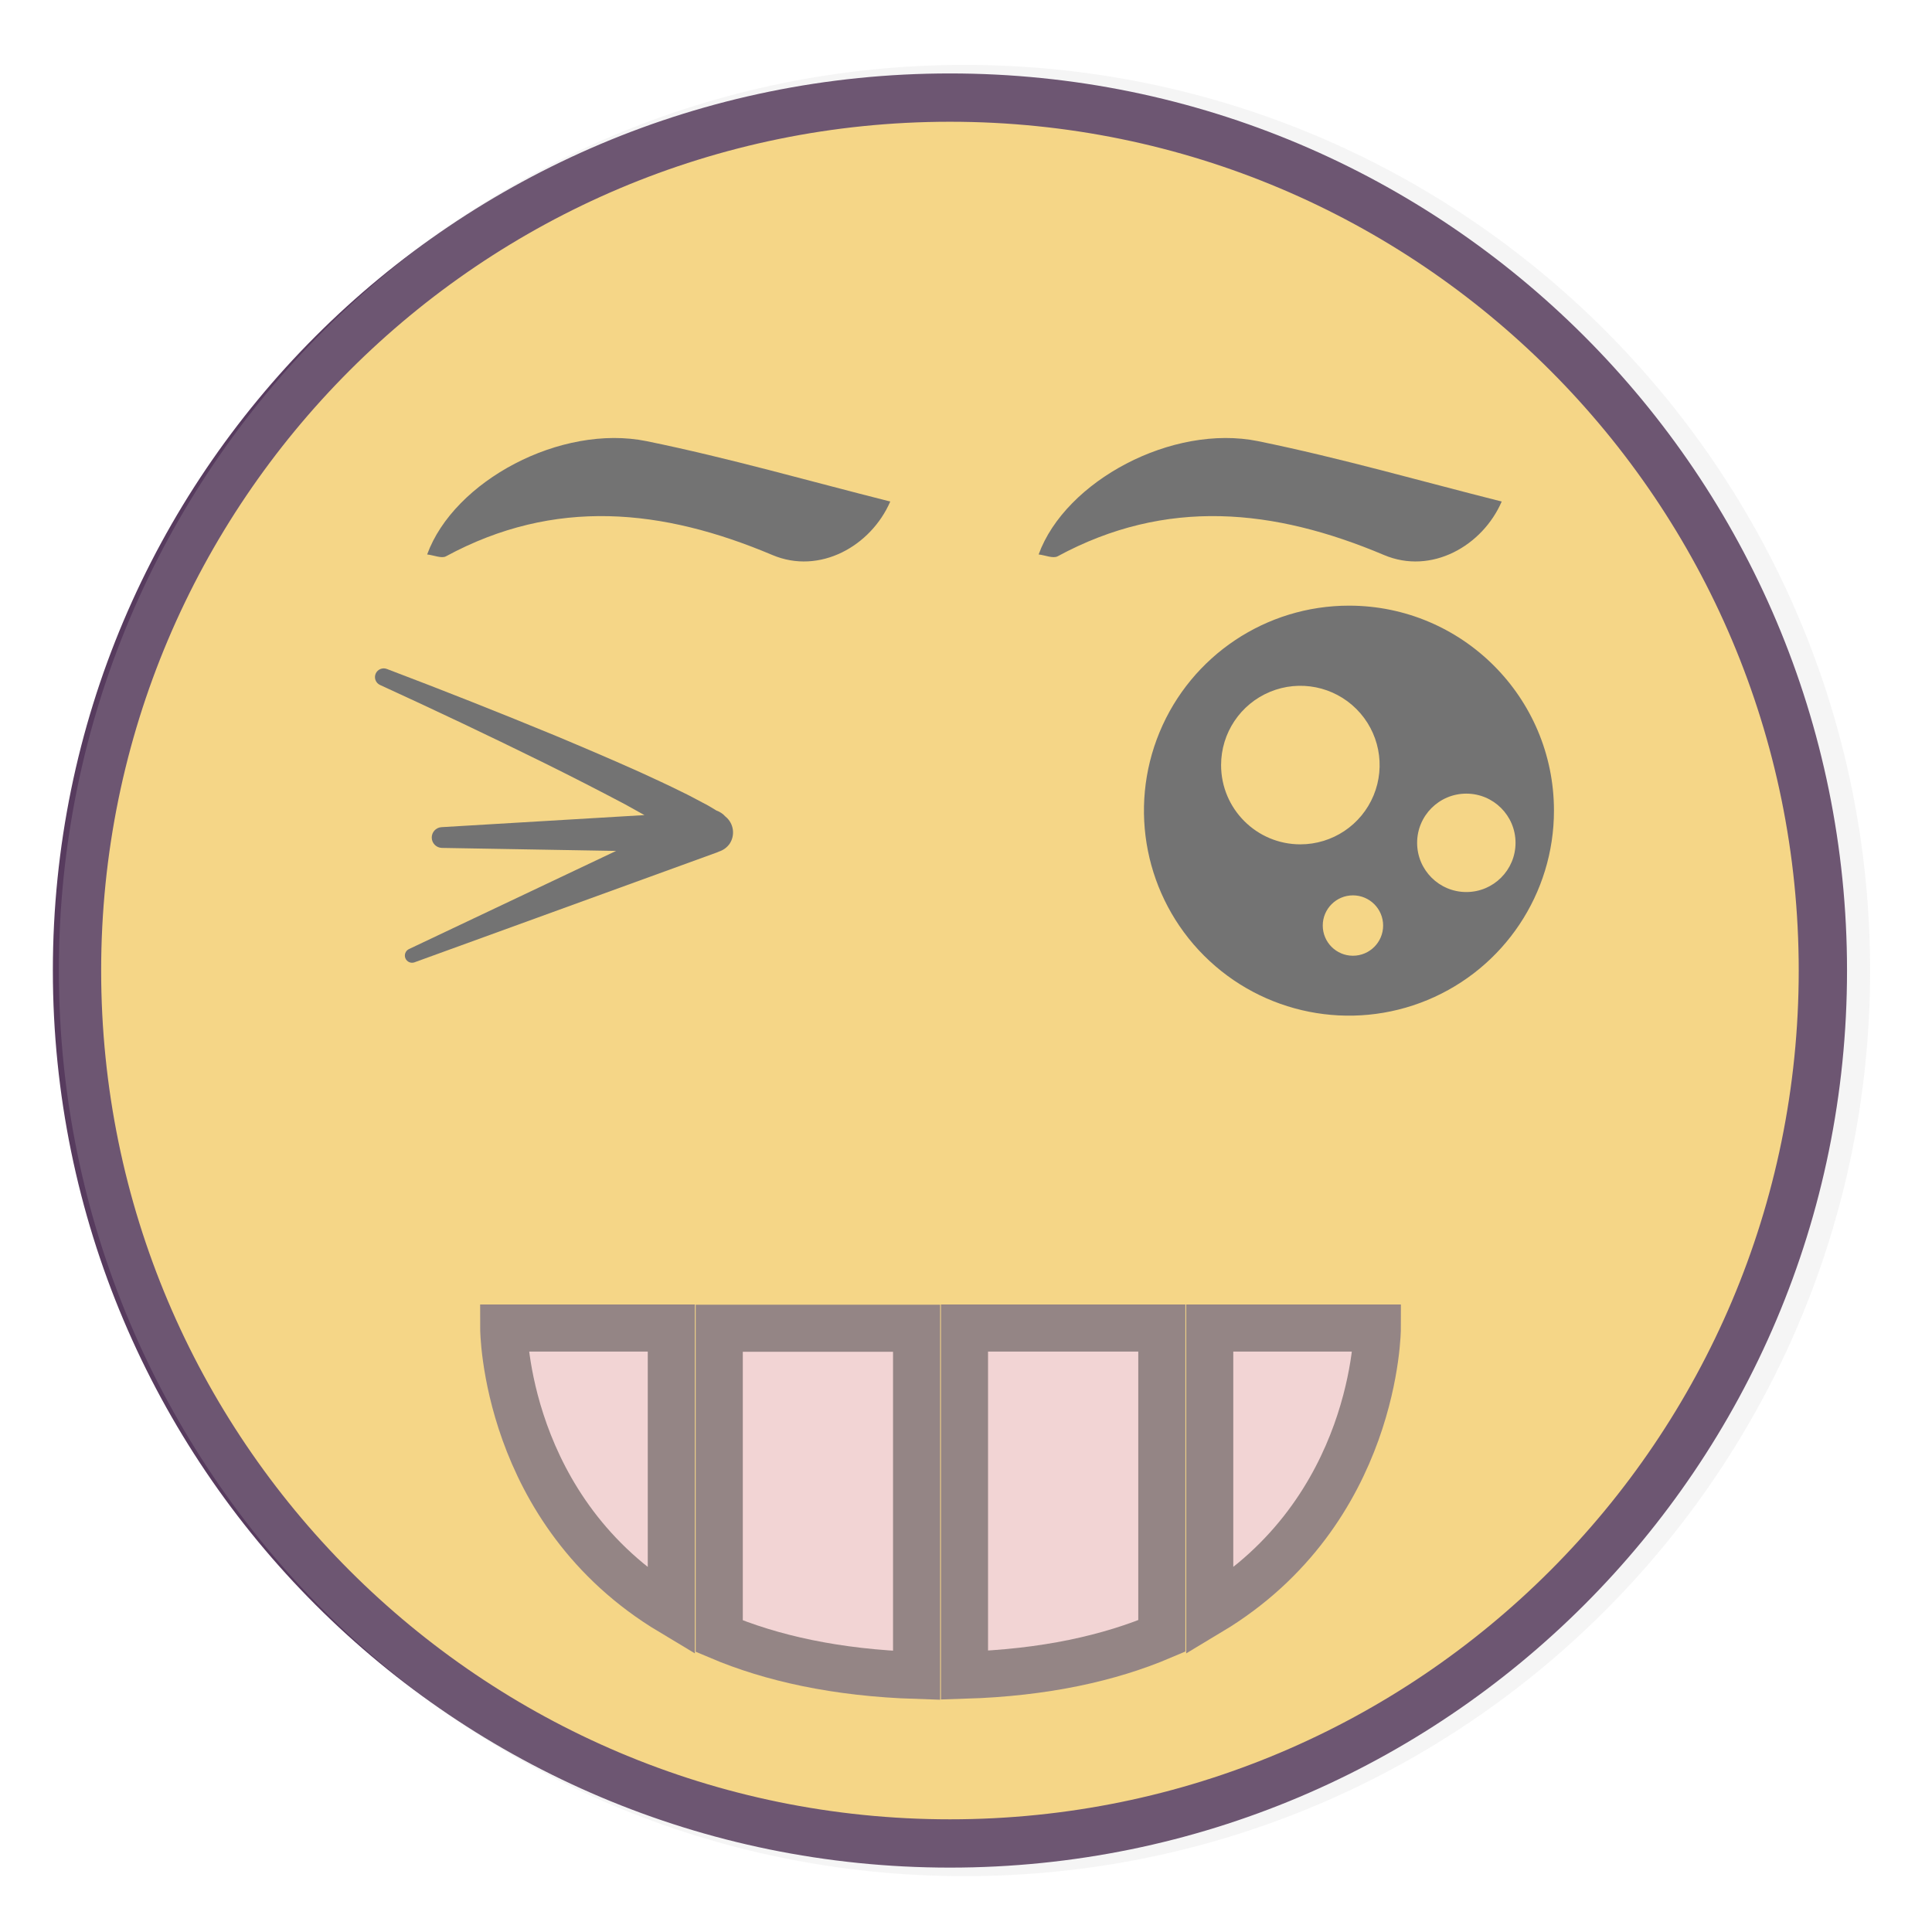
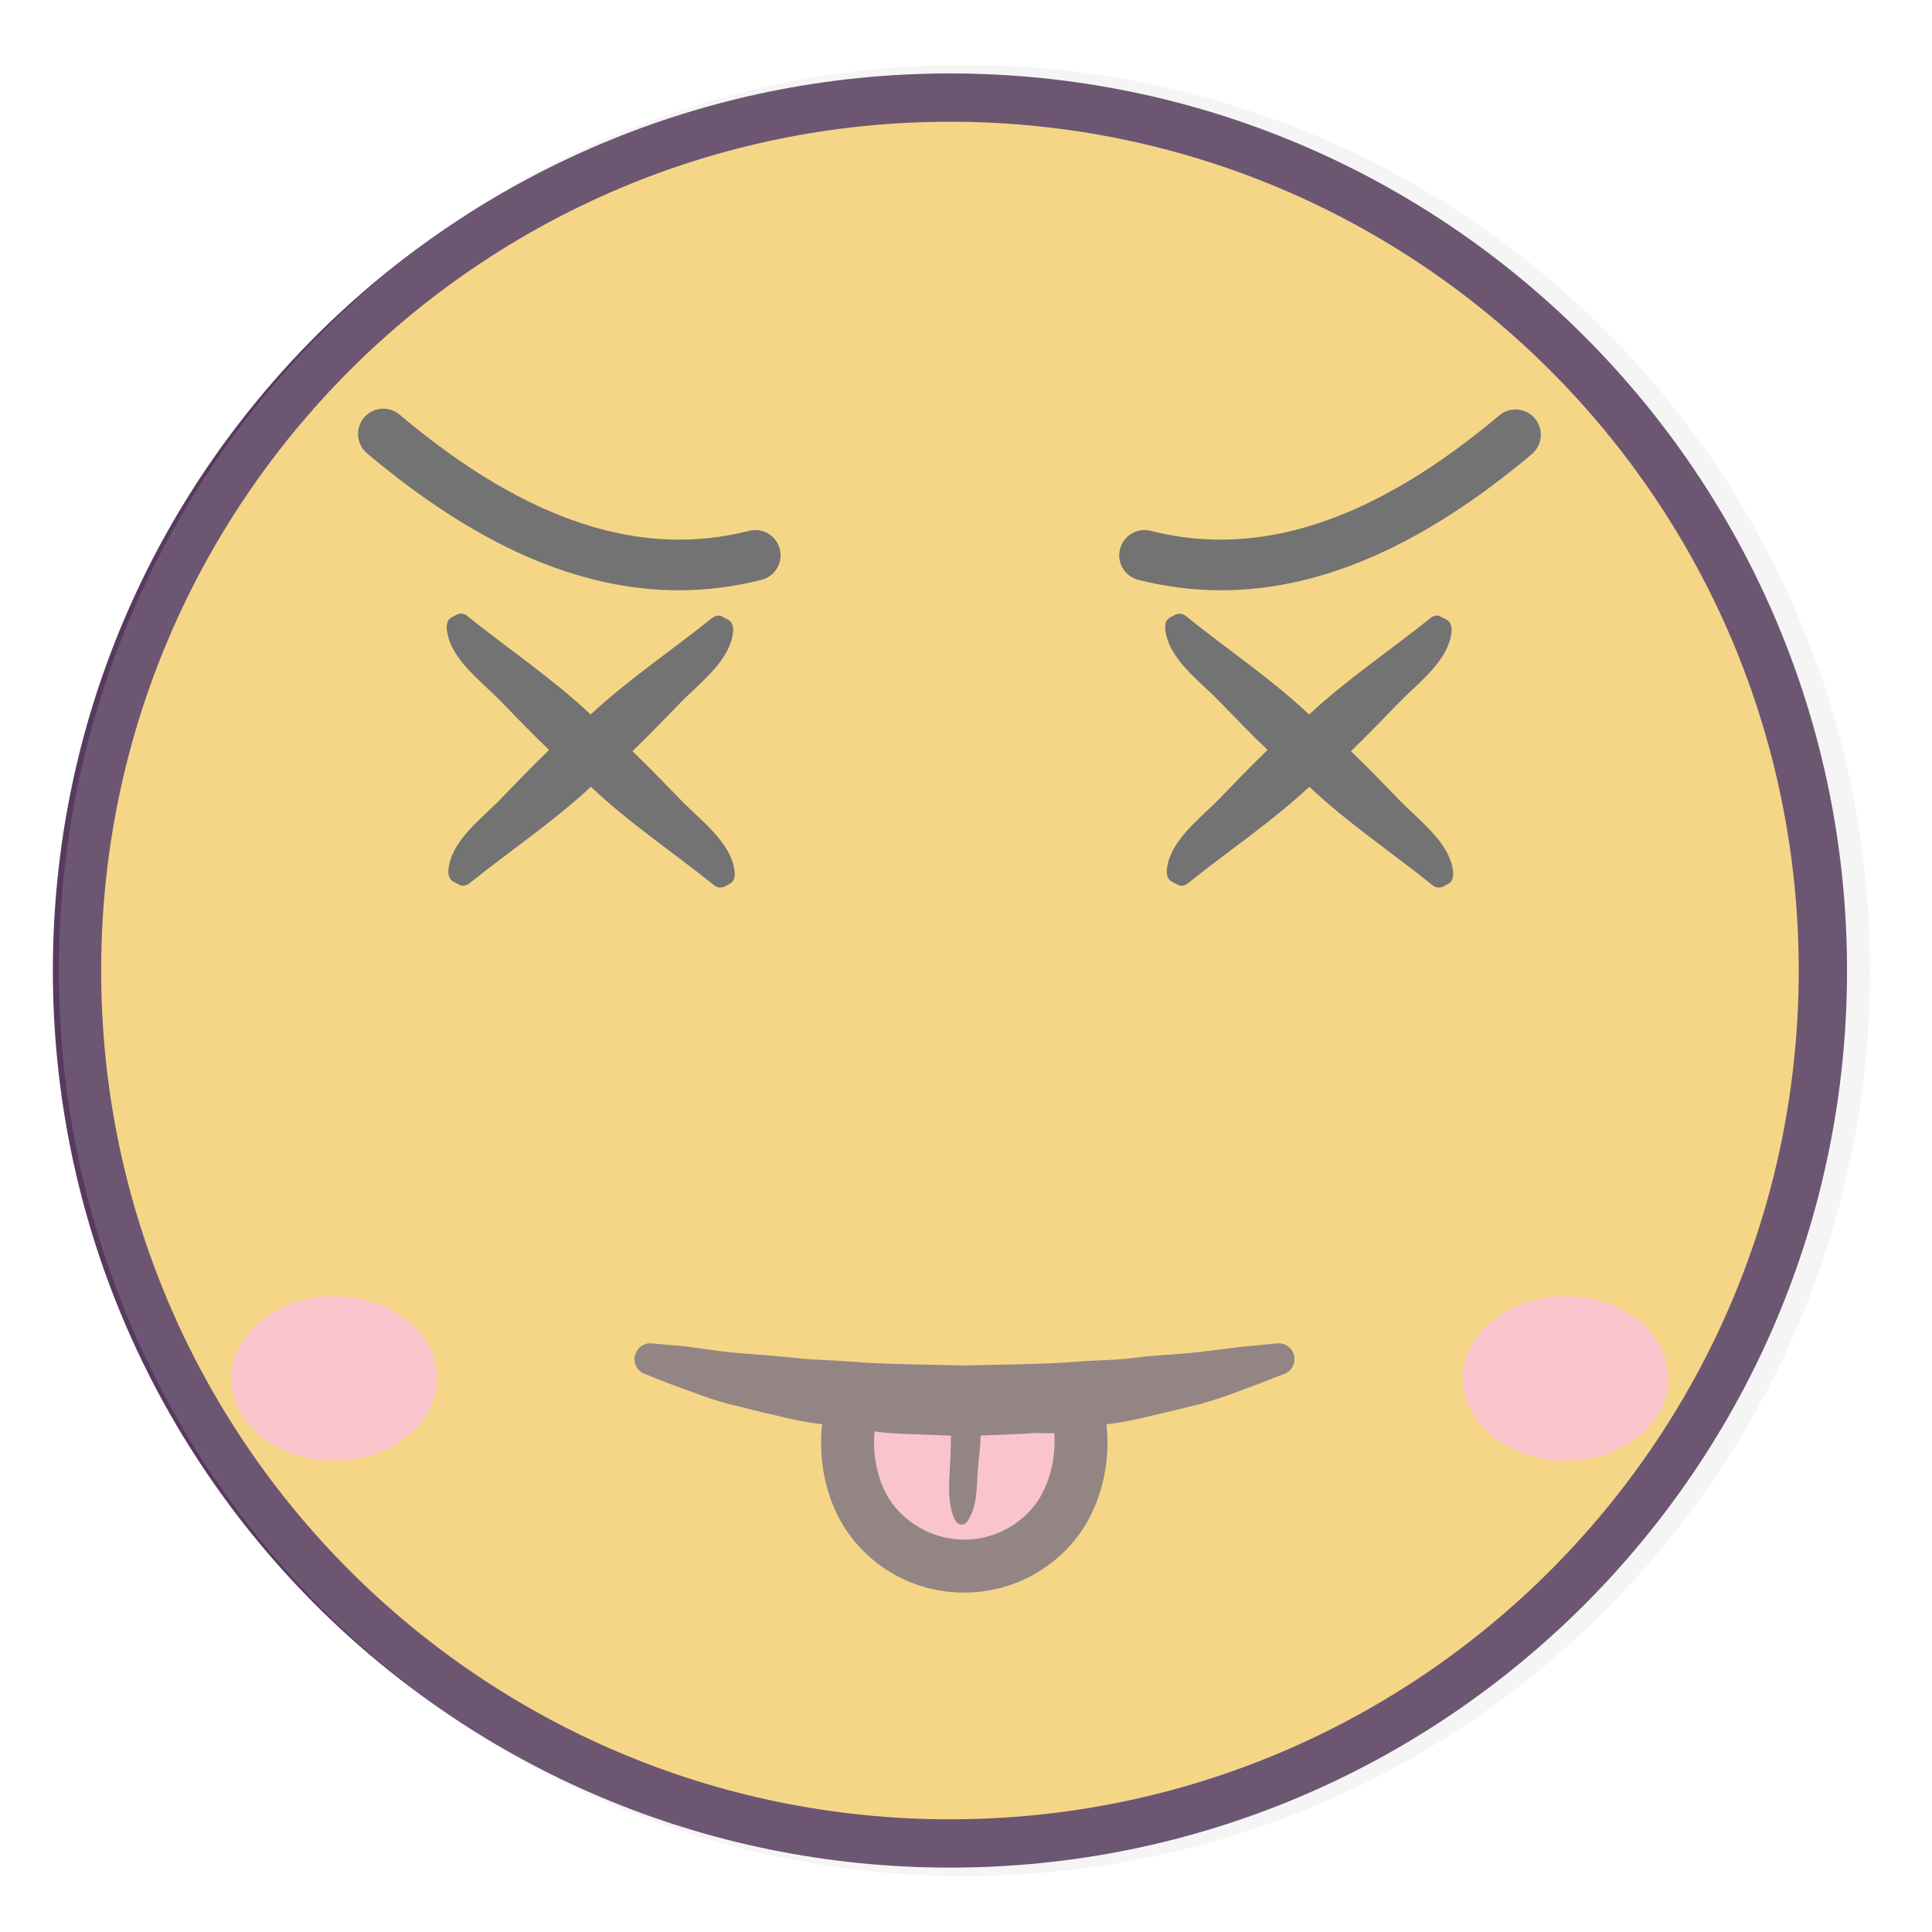
<svg xmlns="http://www.w3.org/2000/svg" width="640" height="640" preserveAspectRatio="xMinYMin meet" viewBox="0 0 640 640" version="1.0" fill-rule="evenodd">
  <clipPath id="clip">
    <rect x="0" y="0" width="640" height="640" />
  </clipPath>
  <g id="group" transform="scale(1,-1) translate(0,-640)" style="clip-path: url(#clip)">
    <g transform="">
      <g transform="">
        <g transform=" matrix(1,0,0,-1,0,639)">
          <g transform="">
            <rect x="0.0" y="0.0" width="640.0" height="639.0" style="stroke: none; stroke-linecap: butt; stroke-width: 1; fill: none; fill-rule: evenodd;" />
          </g>
          <g transform="">
            <g transform="">
              <circle cx="314.68" cy="320.5" r="289.17" style="stroke: rgb(34%,23%,37%); stroke-linecap: butt; stroke-width: 16.0; fill: rgb(100%,85%,47%); fill-rule: evenodd;" />
            </g>
            <circle cx="319.5" cy="320.5" r="300.0" style="stroke: none; stroke-linecap: butt; stroke-width: 1; fill: rgb(80%,80%,80%); fill-rule: evenodd; fill-opacity: 0.19;" />
          </g>
        </g>
      </g>
      <g transform="">
        <g transform=" matrix(1,0,0,-1,0,639)">
          <g transform="">
            <rect x="0.0" y="0.0" width="640.0" height="639.0" style="stroke: none; stroke-linecap: butt; stroke-width: 1; fill: none; fill-rule: evenodd;" />
          </g>
          <g transform="">
            <g transform="">
              <g transform=" matrix(1,0,0,1,-0.5,0.5)">
                <g transform="">
-                   <path d="M 238.64 280.6 C 240.062 280.155 241.3 279.26 242.17 278.05 C 244.146 275.129 243.545 271.181 240.79 268.98 C 239.975 268.071 238.943 267.383 237.79 266.98 C 236.28 266.05 234.79 265.14 233.28 264.4 C 230.98 263.19 228.68 261.92 226.38 260.83 C 221.78 258.54 217.17 256.43 212.56 254.31 C 203.32 250.16 194.04 246.21 184.74 242.31 C 166.12 234.623 147.413 227.217 128.62 220.09 C 127.196 219.564 125.606 220.222 124.97 221.6 C 124.652 222.295 124.625 223.087 124.893 223.802 C 125.161 224.517 125.704 225.096 126.4 225.41 C 144.633 233.75 162.733 242.347 180.7 251.2 C 189.7 255.65 198.58 260.2 207.37 264.84 C 209.59 266.05 211.77 267.29 213.98 268.51 L 146.72 272.51 C 144.891 272.639 143.485 274.179 143.522 276.012 C 143.56 277.844 145.028 279.326 146.86 279.38 L 204.59 280.38 L 135.92 312.92 C 134.809 313.484 134.321 314.81 134.802 315.96 C 135.282 317.109 136.568 317.694 137.75 317.3 L 238 280.88 C 238.2 280.8 238.44 280.69 238.64 280.6 Z " style="stroke: none; stroke-linecap: butt; stroke-width: 1; fill: rgb(45%,45%,45%); fill-rule: evenodd;" />
+                   <path d="M 226 263.48 C 220.81 258.13 215.52 252.6 210 247.35 C 215.44 242.13 220.69 236.62 225.84 231.35 C 232.26 224.72 242.3 217.47 243.34 207.88 C 243.51 206.33 243.2 204.54 241.69 203.76 L 239.59 202.67 C 238.37 202.04 237.02 202.67 236.08 203.46 C 222.91 214.03 208.57 223.63 196.16 235.2 C 183.58 223.3 168.93 213.51 155.48 202.7 C 154.557 201.805 153.197 201.531 152 202 L 150 203.09 C 148.48 203.92 148.37 205.76 148.55 207.29 C 149.68 216.81 160 224.22 166.39 230.8 C 171.58 236.15 176.87 241.68 182.39 246.93 C 176.95 252.15 171.7 257.66 166.55 262.98 C 160.13 269.61 150.09 276.86 149.05 286.45 C 148.88 288 149.2 289.79 150.7 290.57 L 152.81 291.66 C 154.03 292.29 155.37 291.66 156.31 290.87 C 169.49 280.3 183.82 270.7 196.23 259.13 C 208.81 271.03 223.46 280.82 236.91 291.63 C 237.862 292.522 239.252 292.766 240.45 292.25 L 242.38 291.19 C 243.9 290.36 244.01 288.52 243.83 287 C 242.68 277.47 232.36 270.06 226 263.48 Z " style="stroke: none; stroke-linecap: butt; stroke-width: 1; fill: rgb(45%,45%,45%); fill-rule: evenodd;" />
                </g>
              </g>
              <g transform=" matrix(1,0,0,1,-0.5,0.5)">
                <g transform="">
-                   <path d="M 447.37 199.13 C 419.898 199.126 395.13 215.673 384.618 241.054 C 374.106 266.435 379.921 295.649 399.351 315.07 C 418.781 334.491 447.997 340.293 473.373 329.77 C 498.75 319.247 515.286 294.472 515.27 267 C 515.253 229.512 484.858 199.13 447.37 199.13 Z M 405 251.94 C 405 241.319 411.398 231.743 421.211 227.679 C 431.023 223.614 442.318 225.861 449.829 233.371 C 457.339 240.882 459.586 252.177 455.521 261.989 C 451.457 271.802 441.881 278.2 431.26 278.2 C 416.757 278.2 405 266.443 405 251.94 Z M 448.68 315.1 C 443.157 315.1 438.68 310.623 438.68 305.1 C 438.68 299.577 443.157 295.1 448.68 295.1 C 454.203 295.1 458.68 299.577 458.68 305.1 C 458.68 310.623 454.203 315.1 448.68 315.1 Z M 486.24 294 C 477.238 294 469.94 286.702 469.94 277.7 C 469.94 268.698 477.238 261.4 486.24 261.4 C 495.242 261.4 502.54 268.698 502.54 277.7 C 502.54 286.702 495.242 294 486.24 294 Z " style="stroke: none; stroke-linecap: butt; stroke-width: 1; fill: rgb(45%,45%,45%); fill-rule: evenodd;" />
+                   <path d="M 464 263.48 C 458.81 258.13 453.52 252.6 448 247.35 C 453.45 242.13 458.69 236.62 463.84 231.35 C 470.26 224.72 480.3 217.47 481.34 207.88 C 481.51 206.33 481.2 204.54 479.69 203.76 L 477.59 202.67 C 476.37 202.04 475.03 202.67 474.09 203.46 C 460.91 214.03 446.57 223.63 434.16 235.2 C 421.58 223.3 406.93 213.51 393.48 202.7 C 392.528 201.808 391.138 201.564 389.94 202.08 L 388 203.09 C 386.48 203.92 386.37 205.76 386.55 207.29 C 387.68 216.81 398 224.22 404.39 230.8 C 409.58 236.15 414.87 241.68 420.39 246.93 C 414.95 252.15 409.7 257.66 404.55 262.98 C 398.13 269.61 388.09 276.86 387.05 286.45 C 386.88 288 387.2 289.79 388.7 290.57 L 390.81 291.66 C 392.03 292.29 393.37 291.66 394.31 290.87 C 407.49 280.3 421.83 270.7 434.24 259.13 C 446.81 271.03 461.47 280.82 474.91 291.63 C 475.862 292.522 477.252 292.766 478.45 292.25 L 480.38 291.19 C 481.9 290.36 482.01 288.52 481.83 287 C 480.66 277.47 470.34 270.06 464 263.48 Z " style="stroke: none; stroke-linecap: butt; stroke-width: 1; fill: rgb(45%,45%,45%); fill-rule: evenodd;" />
                </g>
              </g>
            </g>
          </g>
        </g>
      </g>
      <g transform="">
        <g transform=" matrix(1,0,0,-1,0,639)">
          <g transform="">
            <rect x="0.0" y="0.0" width="640.0" height="639.0" style="stroke: none; stroke-linecap: butt; stroke-width: 1; fill: none; fill-rule: evenodd;" />
          </g>
          <g transform="">
            <g transform="">
              <g transform=" matrix(1,0,0,1,-0.5,0.5)">
                <g transform="">
-                   <path d="M 344.56 182.17 C 353.43 157.8 388.88 138.86 417.26 144.64 C 444.49 150.2 471.26 157.91 497.96 164.64 C 491.58 179.36 474.64 189 458.96 182.35 C 422.54 166.97 386.84 163.29 350.82 182.8 C 349.29 183.56 346.77 182.43 344.56 182.17 Z " style="stroke: none; stroke-linecap: butt; stroke-width: 1; fill: rgb(45%,45%,45%); fill-rule: evenodd;" />
+                   <path d="M 405 190.54 C 396.034 190.534 387.105 189.405 378.42 187.18 C 375.813 186.517 374.237 183.867 374.9 181.26 C 375.563 178.653 378.213 177.077 380.82 177.74 C 418.21 187.23 457.05 174.45 499.56 138.66 C 501.63 137.061 504.592 137.378 506.277 139.379 C 507.961 141.38 507.769 144.353 505.84 146.12 C 470.55 175.86 437.31 190.54 405 190.54 Z " style="stroke: rgb(45%,45%,45%); stroke-linecap: butt; stroke-width: 7.0; fill: rgb(45%,45%,45%); fill-rule: evenodd;" />
                </g>
              </g>
              <g transform=" matrix(1,0,0,1,-0.5,0.5)">
                <g transform="">
-                   <path d="M 142 182.17 C 150.87 157.8 186.32 138.86 214.7 144.64 C 241.92 150.2 268.7 157.91 295.41 164.64 C 289.03 179.35 272.08 189 256.35 182.35 C 219.93 166.97 184.23 163.29 148.21 182.8 C 146.77 183.56 144.24 182.43 142 182.17 Z " style="stroke: none; stroke-linecap: butt; stroke-width: 1; fill: rgb(45%,45%,45%); fill-rule: evenodd;" />
+                   <path d="M 225.33 190.54 C 193.05 190.54 159.82 175.86 124.49 146.12 C 123.072 145.024 122.368 143.239 122.657 141.47 C 122.947 139.702 124.182 138.234 125.876 137.647 C 127.57 137.06 129.448 137.449 130.77 138.66 C 173.28 174.45 212.12 187.23 249.51 177.74 C 252.117 177.077 254.767 178.653 255.43 181.26 C 256.093 183.867 254.517 186.517 251.91 187.18 C 243.225 189.406 234.296 190.535 225.33 190.54 Z " style="stroke: rgb(45%,45%,45%); stroke-linecap: butt; stroke-width: 7.0; fill: rgb(45%,45%,45%); fill-rule: evenodd;" />
                </g>
+               </g>
+             </g>
+           </g>
+         </g>
+       </g>
+       <g transform="">
+         <g transform=" matrix(1,0,0,-1,0,639)">
+           <g transform="">
+             <rect x="0.0" y="0.0" width="640.0" height="639.0" style="stroke: none; stroke-linecap: butt; stroke-width: 1; fill: none; fill-rule: evenodd;" />
+           </g>
+           <g transform="">
+             <g transform=" matrix(1,0,0,1,-0.5,0.5)">
+               <g transform="">
+                 <path d="M 429.3 448.23 C 429.528 450.521 428.222 452.69 426.09 453.56 C 426.09 453.56 422.88 454.76 417.35 456.97 C 411.83 458.88 403.89 462.39 394.05 464.6 C 389.05 465.81 383.71 467.11 377.98 468.42 C 374.47 469.22 370.85 469.83 367.04 470.33 C 368.54 483.59 365.04 497.65 357.3 507.69 C 348.388 519.299 334.576 526.094 319.94 526.07 L 319.13 526.07 C 304.207 525.885 290.262 518.612 281.57 506.48 C 274.44 496.54 271.43 483.08 272.83 470.33 C 269.12 469.83 265.4 469.22 261.89 468.42 C 256.063 467.087 250.64 465.78 245.62 464.5 C 241.145 463.515 236.747 462.208 232.46 460.59 C 228.64 459.183 225.327 457.977 222.52 456.97 C 217.09 454.86 213.98 453.56 213.98 453.56 C 212.681 453.079 211.635 452.088 211.086 450.817 C 210.536 449.546 210.53 448.105 211.07 446.83 C 211.885 444.644 214.069 443.281 216.39 443.51 L 225.53 444.32 C 231.26 444.82 239.79 446.53 249.33 447.03 C 254.15 447.43 259.33 447.83 264.8 448.43 C 270.27 449.03 276.15 449.04 282.17 449.54 C 294.23 450.54 307.08 450.44 319.94 450.84 C 332.79 450.44 345.65 450.54 357.7 449.54 C 363.7 449.04 369.65 449.14 375.17 448.43 C 380.69 447.72 385.92 447.33 390.74 447.03 C 400.48 446.33 408.51 444.82 414.24 444.42 C 420.06 443.81 423.68 443.51 423.68 443.51 C 426.535 443.262 429.051 445.375 429.3 448.23 Z " style="stroke: none; stroke-linecap: butt; stroke-width: 1; fill: rgb(58%,52%,52%); fill-rule: evenodd;" />
+               </g>
+             </g>
+             <g transform=" matrix(1,0,0,1,-0.5,0.5)">
+               <g transform="">
+                 <path d="M 340.22 473.44 L 325.36 474.04 C 325.26 478.04 324.66 482.18 324.36 486.04 C 324.06 491.46 324.16 497.69 321.05 502.31 C 319.64 504.41 317.53 503.61 316.63 501.6 C 314.02 495.6 315.02 488.35 315.33 481.92 C 315.43 479.31 315.43 476.7 315.53 474.08 L 299.66 473.48 C 296.44 473.38 293.33 473.08 290.22 472.68 C 289.41 481.11 291.42 490.05 295.94 496.38 C 301.473 503.846 310.149 508.331 319.44 508.53 L 319.95 508.53 C 329.108 508.503 337.741 504.247 343.34 497 C 348.06 490.78 350.34 481.84 349.76 473.3 L 342.43 473.2 C 341.73 473.24 341 473.44 340.22 473.44 Z " style="stroke: none; stroke-linecap: butt; stroke-width: 1; fill: rgb(98%,77%,80%); fill-rule: evenodd;" />
              </g>
            </g>
          </g>
        </g>
      </g>
      <g transform="">
        <g transform=" matrix(1,0,0,-1,0,639)">
          <g transform="">
            <rect x="0.0" y="0.0" width="640.0" height="639.0" style="stroke: none; stroke-linecap: butt; stroke-width: 1; fill: none; fill-rule: evenodd;" />
          </g>
          <g transform="">
            <g transform="">
              <g transform=" matrix(1,0,0,1,-0.5,0.5)">
                <g transform="">
-                   <path d="M 385.37 438.43 L 320 438.43 L 320 553.43 C 346.63 552.61 368.1 547.78 385.37 540.43 Z " style="stroke: rgb(58%,52%,52%); stroke-linecap: butt; stroke-width: 15.6; fill: rgb(95%,83%,83%); fill-rule: evenodd;" />
+                   <path d="M 111.16 427.89 C 92.36 427.89 77.16 440.12 77.16 455.16 C 77.16 470.2 92.45 482.38 111.26 482.36 C 130.07 482.34 145.26 470.12 145.26 455.08 C 145.26 440.04 130 427.87 111.16 427.89 Z " style="stroke: none; stroke-linecap: butt; stroke-width: 1; fill: rgb(98%,77%,80%); fill-rule: evenodd;" />
                </g>
              </g>
              <g transform=" matrix(1,0,0,1,-0.5,0.5)">
                <g transform="">
-                   <path d="M 238.76 540.5 C 256.02 547.81 277.5 552.64 304.13 553.5 L 304.13 438.5 L 238.76 438.5 Z " style="stroke: rgb(58%,52%,52%); stroke-linecap: butt; stroke-width: 15.6; fill: rgb(95%,83%,83%); fill-rule: evenodd;" />
-                 </g>
-               </g>
-               <g transform=" matrix(1,0,0,1,-0.5,0.5)">
-                 <g transform="">
-                   <path d="M 222.88 438.43 L 167.36 438.43 C 167.36 438.43 167.42 499.2 222.88 532.43 Z " style="stroke: rgb(58%,52%,52%); stroke-linecap: butt; stroke-width: 15.6; fill: rgb(95%,83%,83%); fill-rule: evenodd;" />
-                 </g>
-               </g>
-               <g transform=" matrix(1,0,0,1,-0.5,0.5)">
-                 <g transform="">
-                   <path d="M 401.24 438.43 L 401.24 532.43 C 456.7 499.16 456.76 438.43 456.76 438.43 Z " style="stroke: rgb(58%,52%,52%); stroke-linecap: butt; stroke-width: 15.6; fill: rgb(95%,83%,83%); fill-rule: evenodd;" />
+                   <path d="M 525.46 428.36 C 506.98 425.57 489.18 435.29 485.69 450.07 C 482.2 464.85 494.35 479.07 512.83 481.89 C 531.31 484.71 549.11 474.95 552.6 460.17 C 556.09 445.39 543.93 431.15 525.46 428.36 Z " style="stroke: none; stroke-linecap: butt; stroke-width: 1; fill: rgb(98%,77%,80%); fill-rule: evenodd;" />
                </g>
              </g>
            </g>
          </g>
        </g>
      </g>
    </g>
  </g>
</svg>
